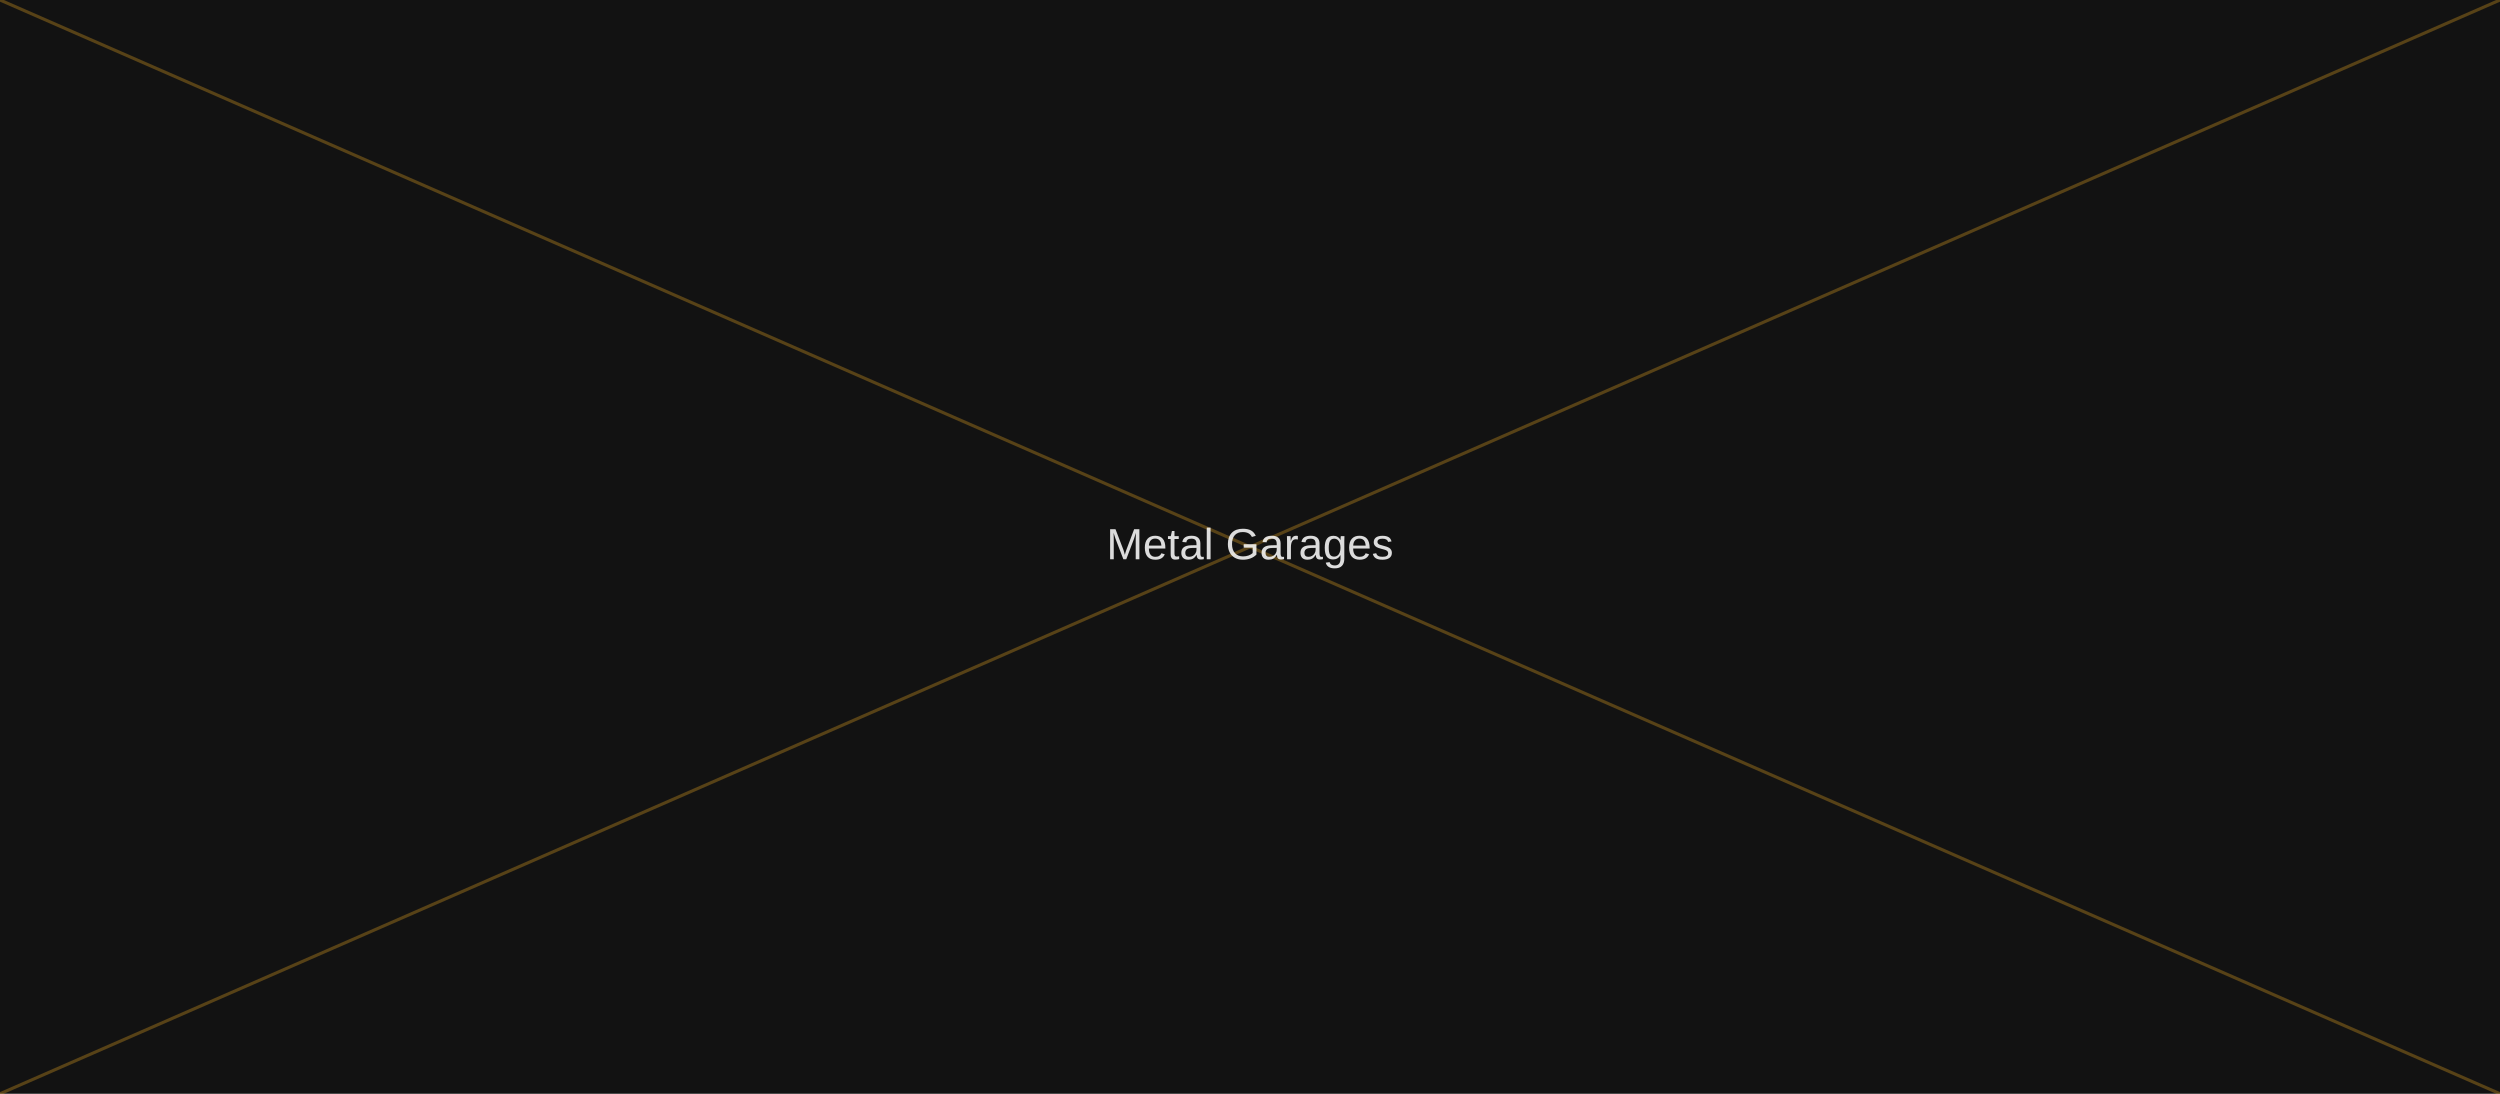
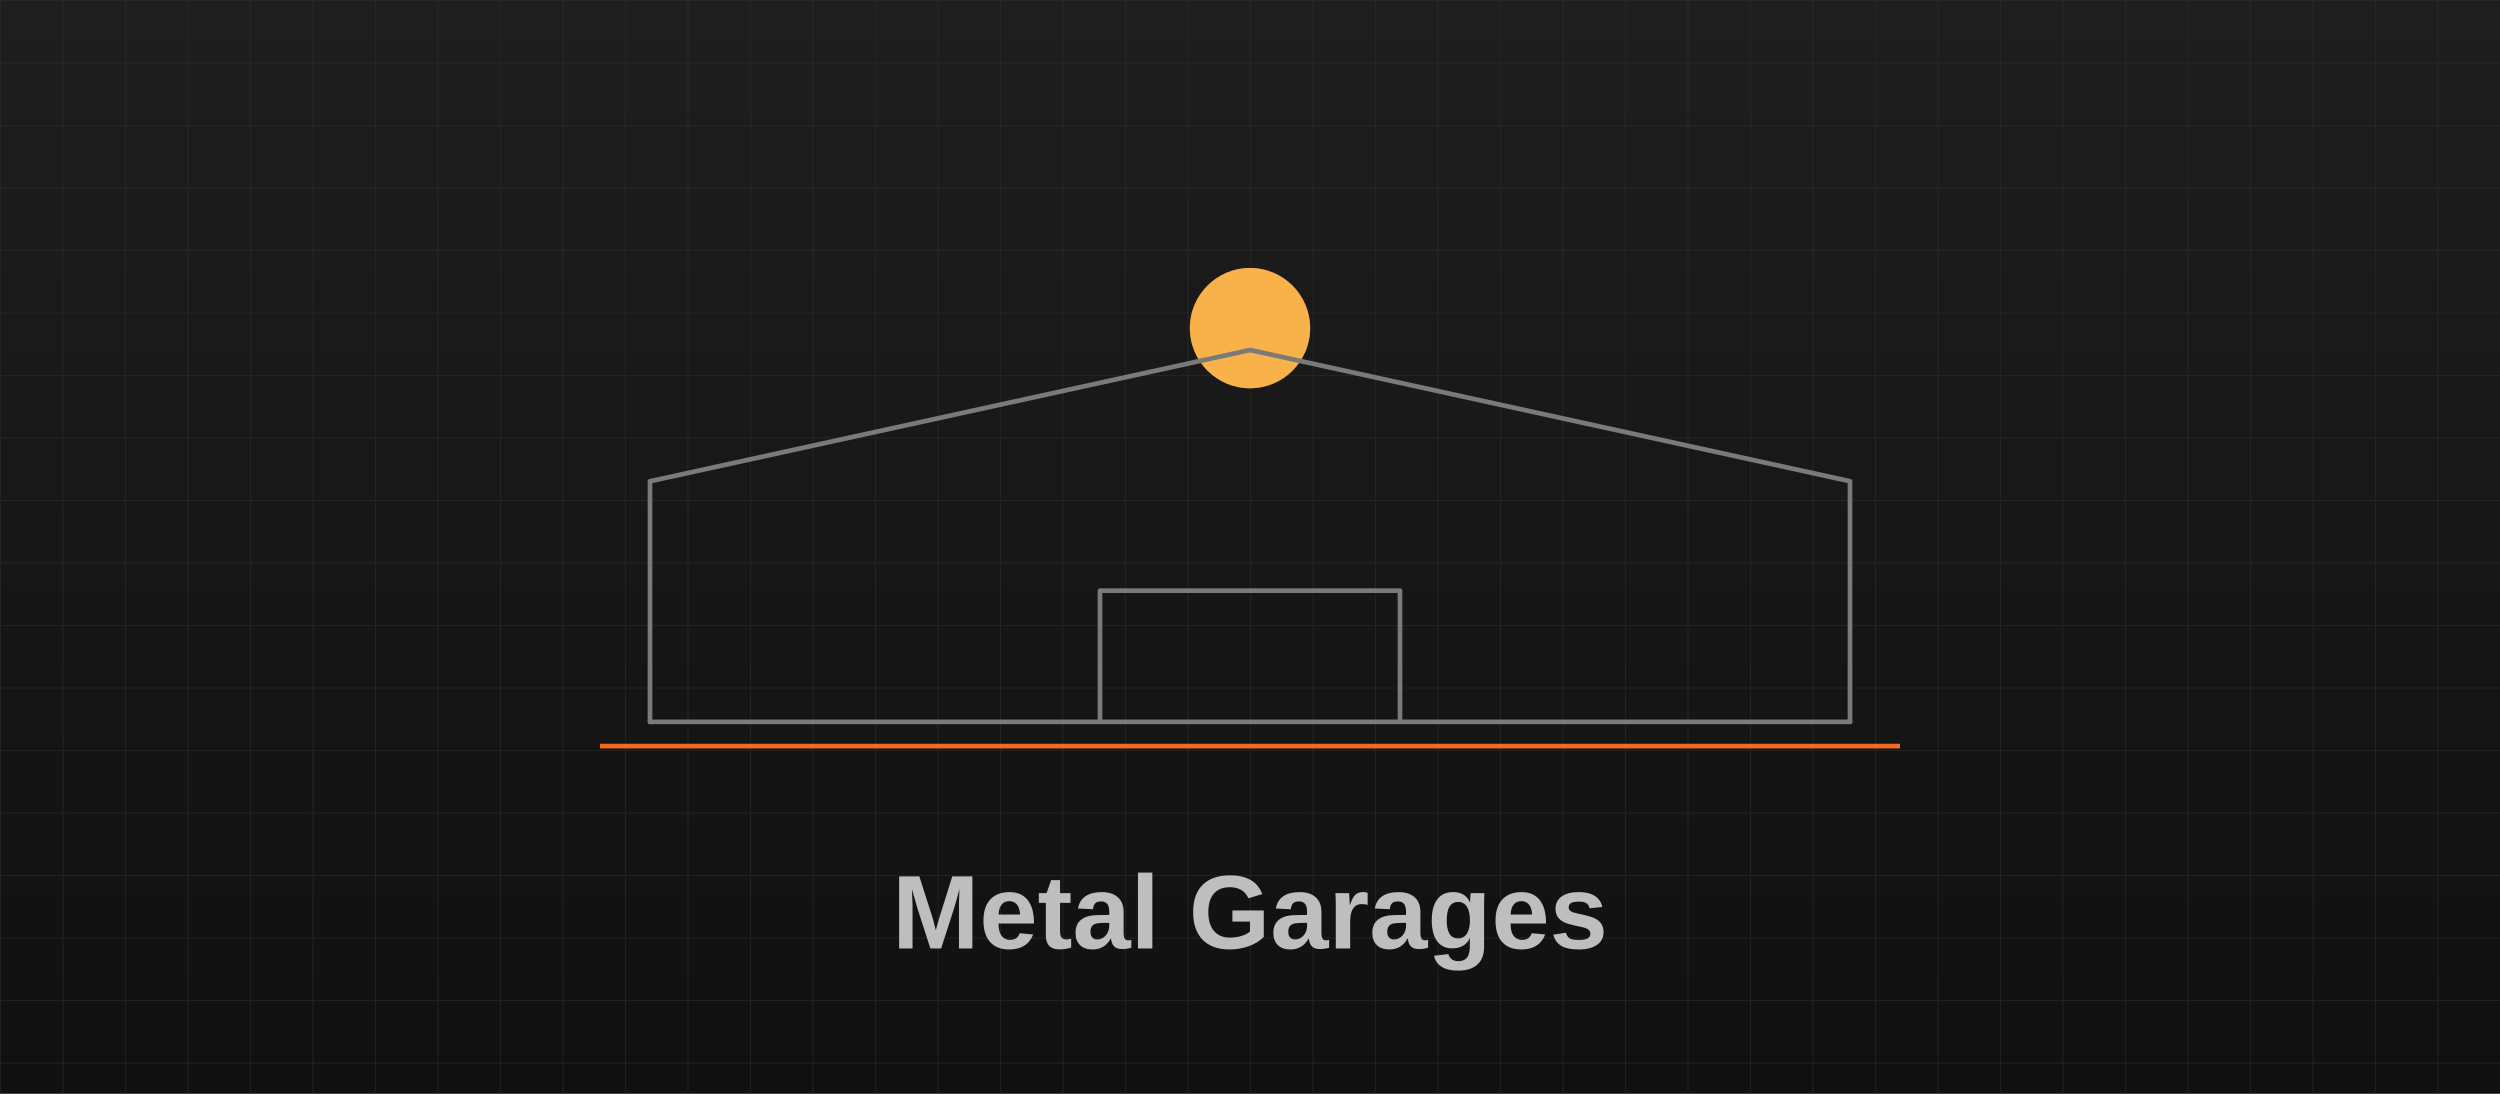
- <svg xmlns="http://www.w3.org/2000/svg" width="1600" height="700" viewBox="0 0 1600 700">
-   <rect width="100%" height="100%" fill="#121212" />
-   <g fill="none" stroke="#d89a1f" stroke-width="2" opacity="0.35">
-     <line x1="0" y1="0" x2="1600" y2="700" />
-     <line x1="1600" y1="0" x2="0" y2="700" />
+ <svg xmlns="http://www.w3.org/2000/svg" width="1600" height="700" viewBox="0 0 1600 700" role="img" aria-label="Metal Garages">
+   <defs>
+     <linearGradient id="bg" x1="0" y1="0" x2="0" y2="1">
+       <stop offset="0" stop-color="#1e1e1e" />
+       <stop offset="1" stop-color="#101010" />
+     </linearGradient>
+     <pattern id="grid" width="40" height="40" patternUnits="userSpaceOnUse">
+       <path d="M40 0H0V40" fill="none" stroke="#2e2e2e" stroke-width="1" opacity="0.7" />
+       <animateTransform attributeName="patternTransform" type="translate" from="0 0" to="40 40" dur="14s" repeatCount="indefinite" />
+     </pattern>
+     <style>
+       .sun, .halo { transform-box: fill-box; transform-origin: center; }
+       .sun { animation: sunBob 6s ease-in-out infinite; }
+       .halo { animation: sunHalo 4.5s ease-in-out infinite; }
+       .base { transform-box: fill-box; transform-origin: center; animation: baseGlow 3.6s ease-in-out infinite; }
+       .frame { animation: frameGlow 6s ease-in-out infinite; }
+       @keyframes sunBob { 0%, 100% { transform: translateY(0); } 50% { transform: translateY(-9px); } }
+       @keyframes sunHalo { 0% { transform: scale(1); opacity: .32; } 70% { opacity: 0; } 100% { transform: scale(1.55); opacity: 0; } }
+       @keyframes baseGlow { 0%, 100% { opacity: 1; transform: scaleX(1); } 50% { opacity: .6; transform: scaleX(.97); } }
+       @keyframes frameGlow { 0%, 100% { opacity: .88; } 50% { opacity: 1; } }
+       @media (prefers-reduced-motion: reduce) { .sun, .halo, .base, .frame { animation: none; } }
+     </style>
+   </defs>
+   <rect width="100%" height="100%" fill="url(#bg)" />
+   <rect width="100%" height="100%" fill="url(#grid)" />
+   <g class="sun">
+     <circle class="halo" cx="800" cy="210" r="38.5" fill="#f9b24a" opacity="0.4" />
+     <circle cx="800" cy="210" r="38.5" fill="#f9b24a" />
  </g>
-   <text x="50%" y="50%" dominant-baseline="middle" text-anchor="middle" font-family="Arial, sans-serif" font-size="28" fill="#ffffff" opacity="0.85">Metal Garages</text>
+   <g class="frame" fill="none" stroke="#7a7a7a" stroke-width="3" stroke-linejoin="round" stroke-linecap="round">
+     <path d="M416 462 V308 L800 224 L1184 308 V462" />
+     <path d="M416 462 H1184" />
+     <path d="M704 462 V378 H896 V462" />
+   </g>
+   <rect class="base" x="384" y="476" width="832" height="3" fill="#f26a21" />
+   <text x="50%" y="84%" dominant-baseline="middle" text-anchor="middle" font-family="'Segoe UI', Arial, sans-serif" font-size="67" font-weight="700" fill="#c6c6c6" opacity="0.95">Metal Garages</text>
</svg>
